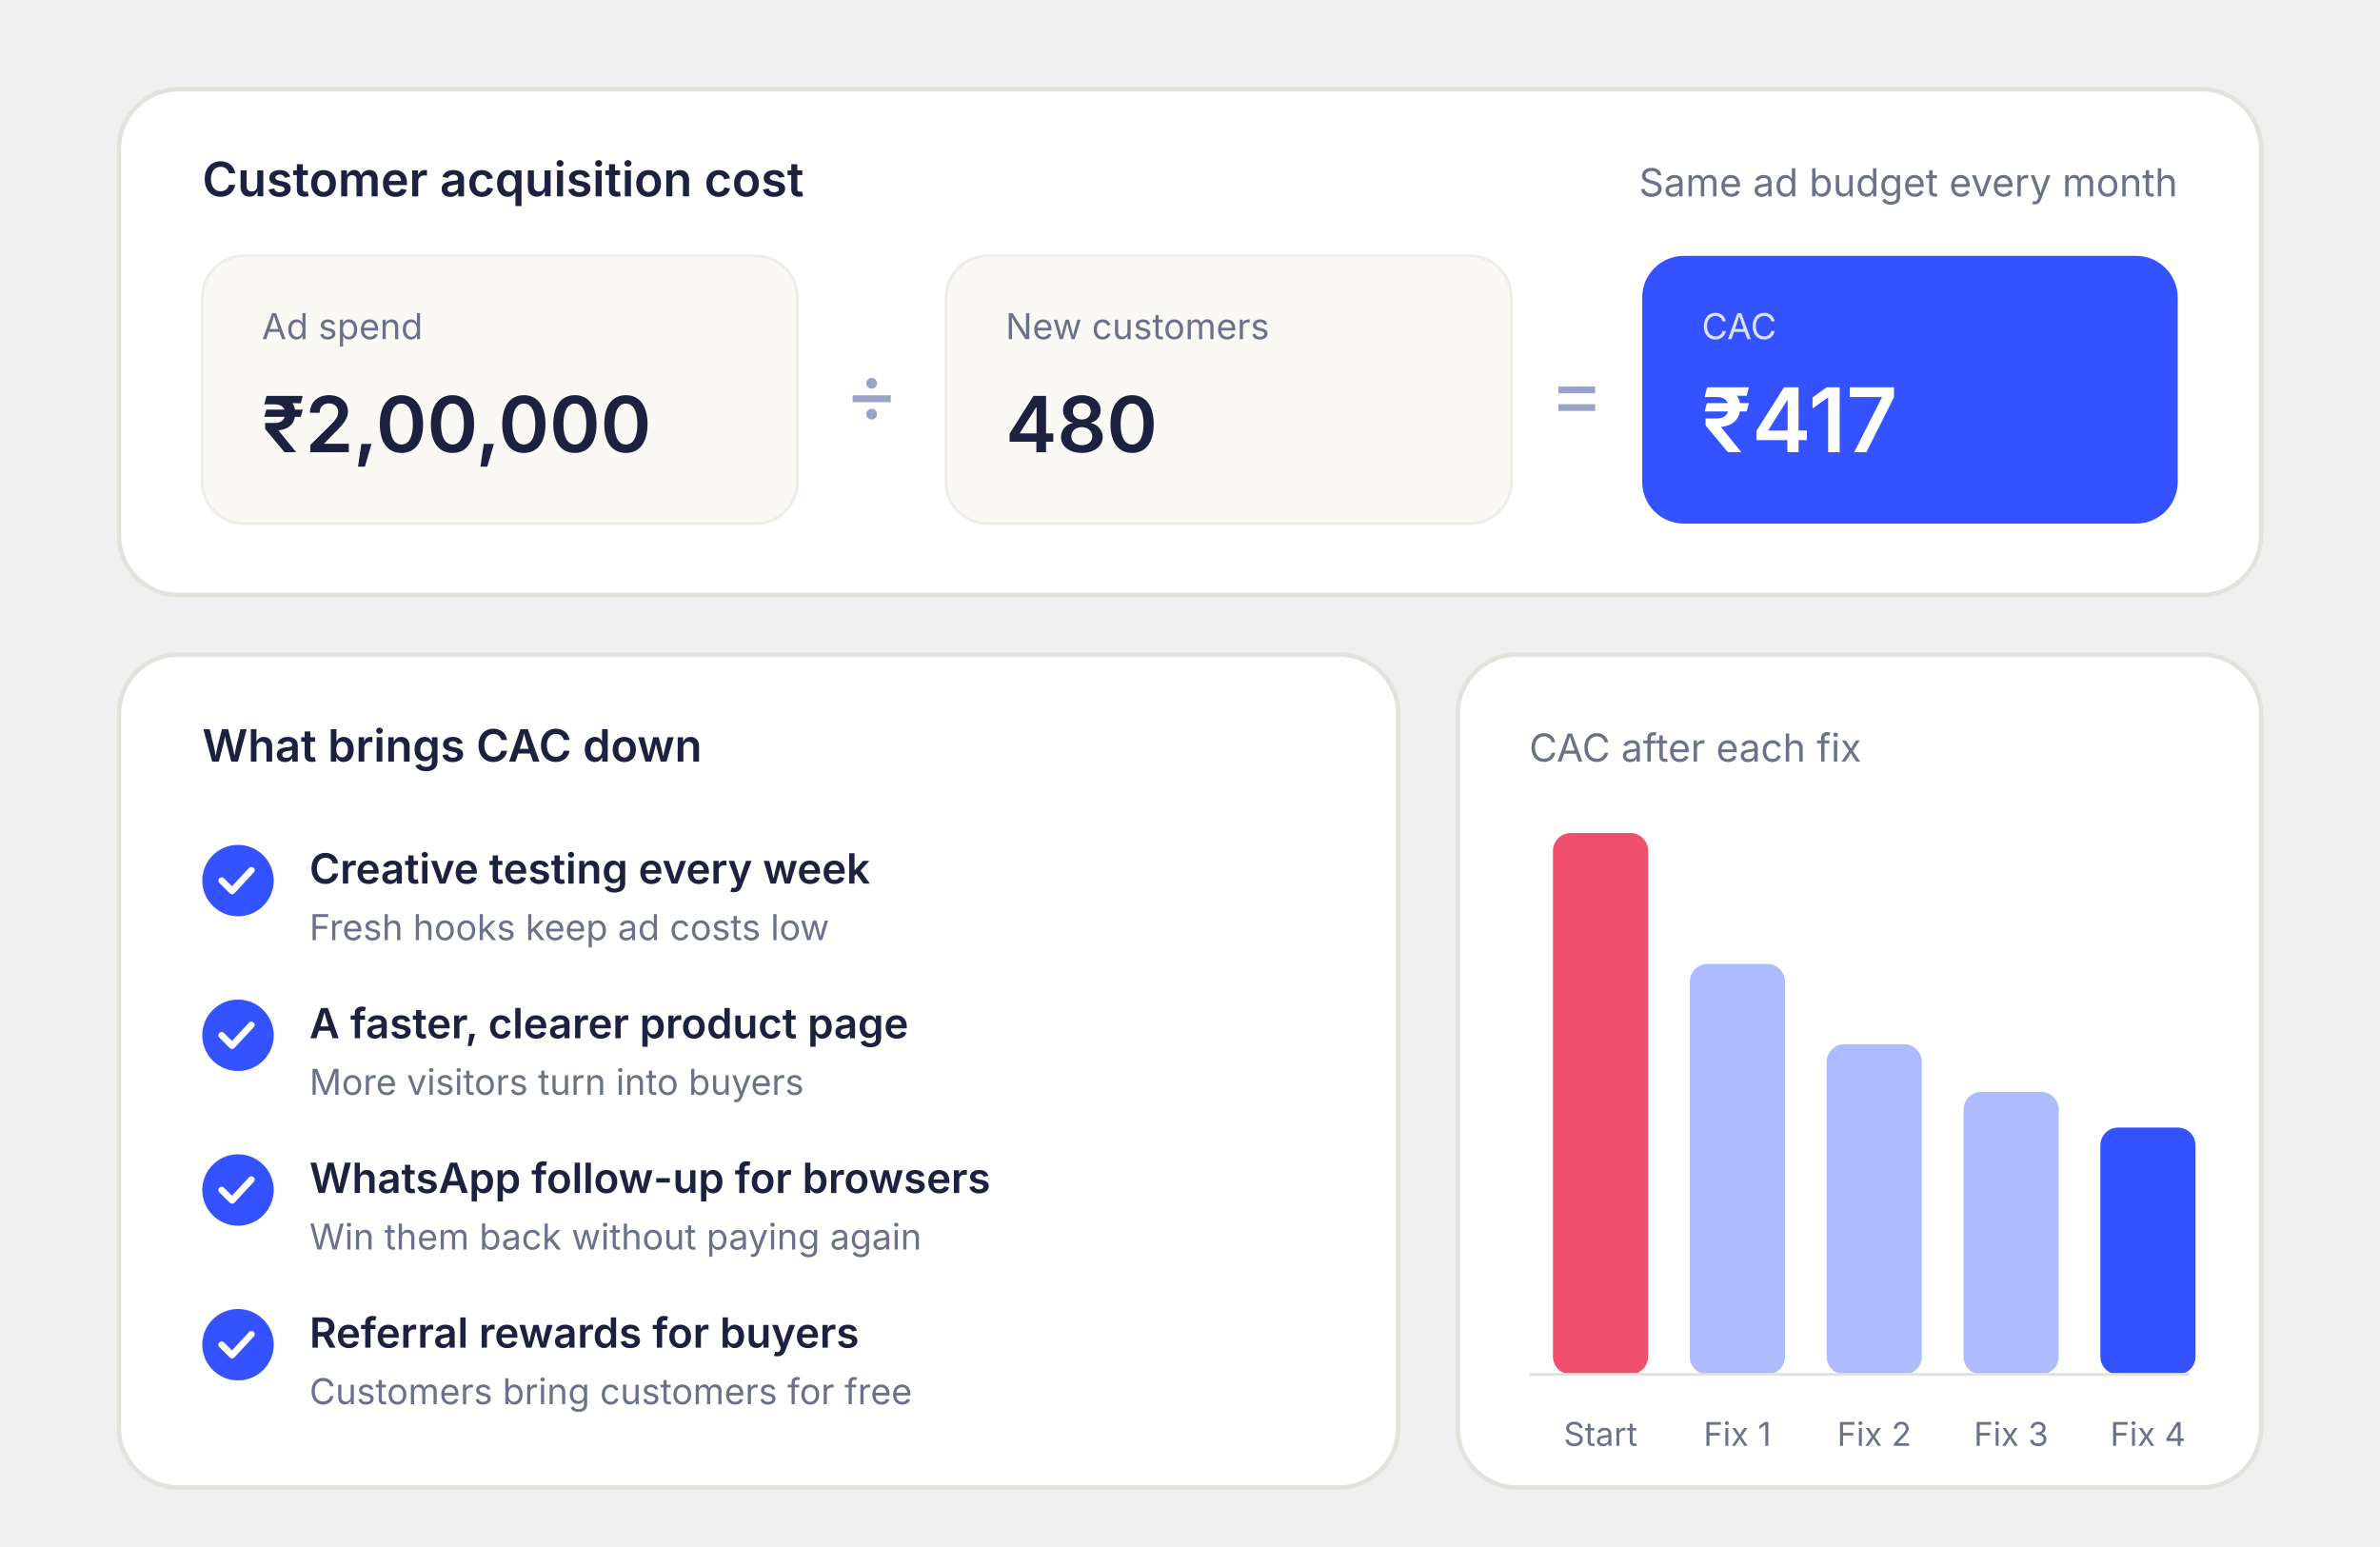
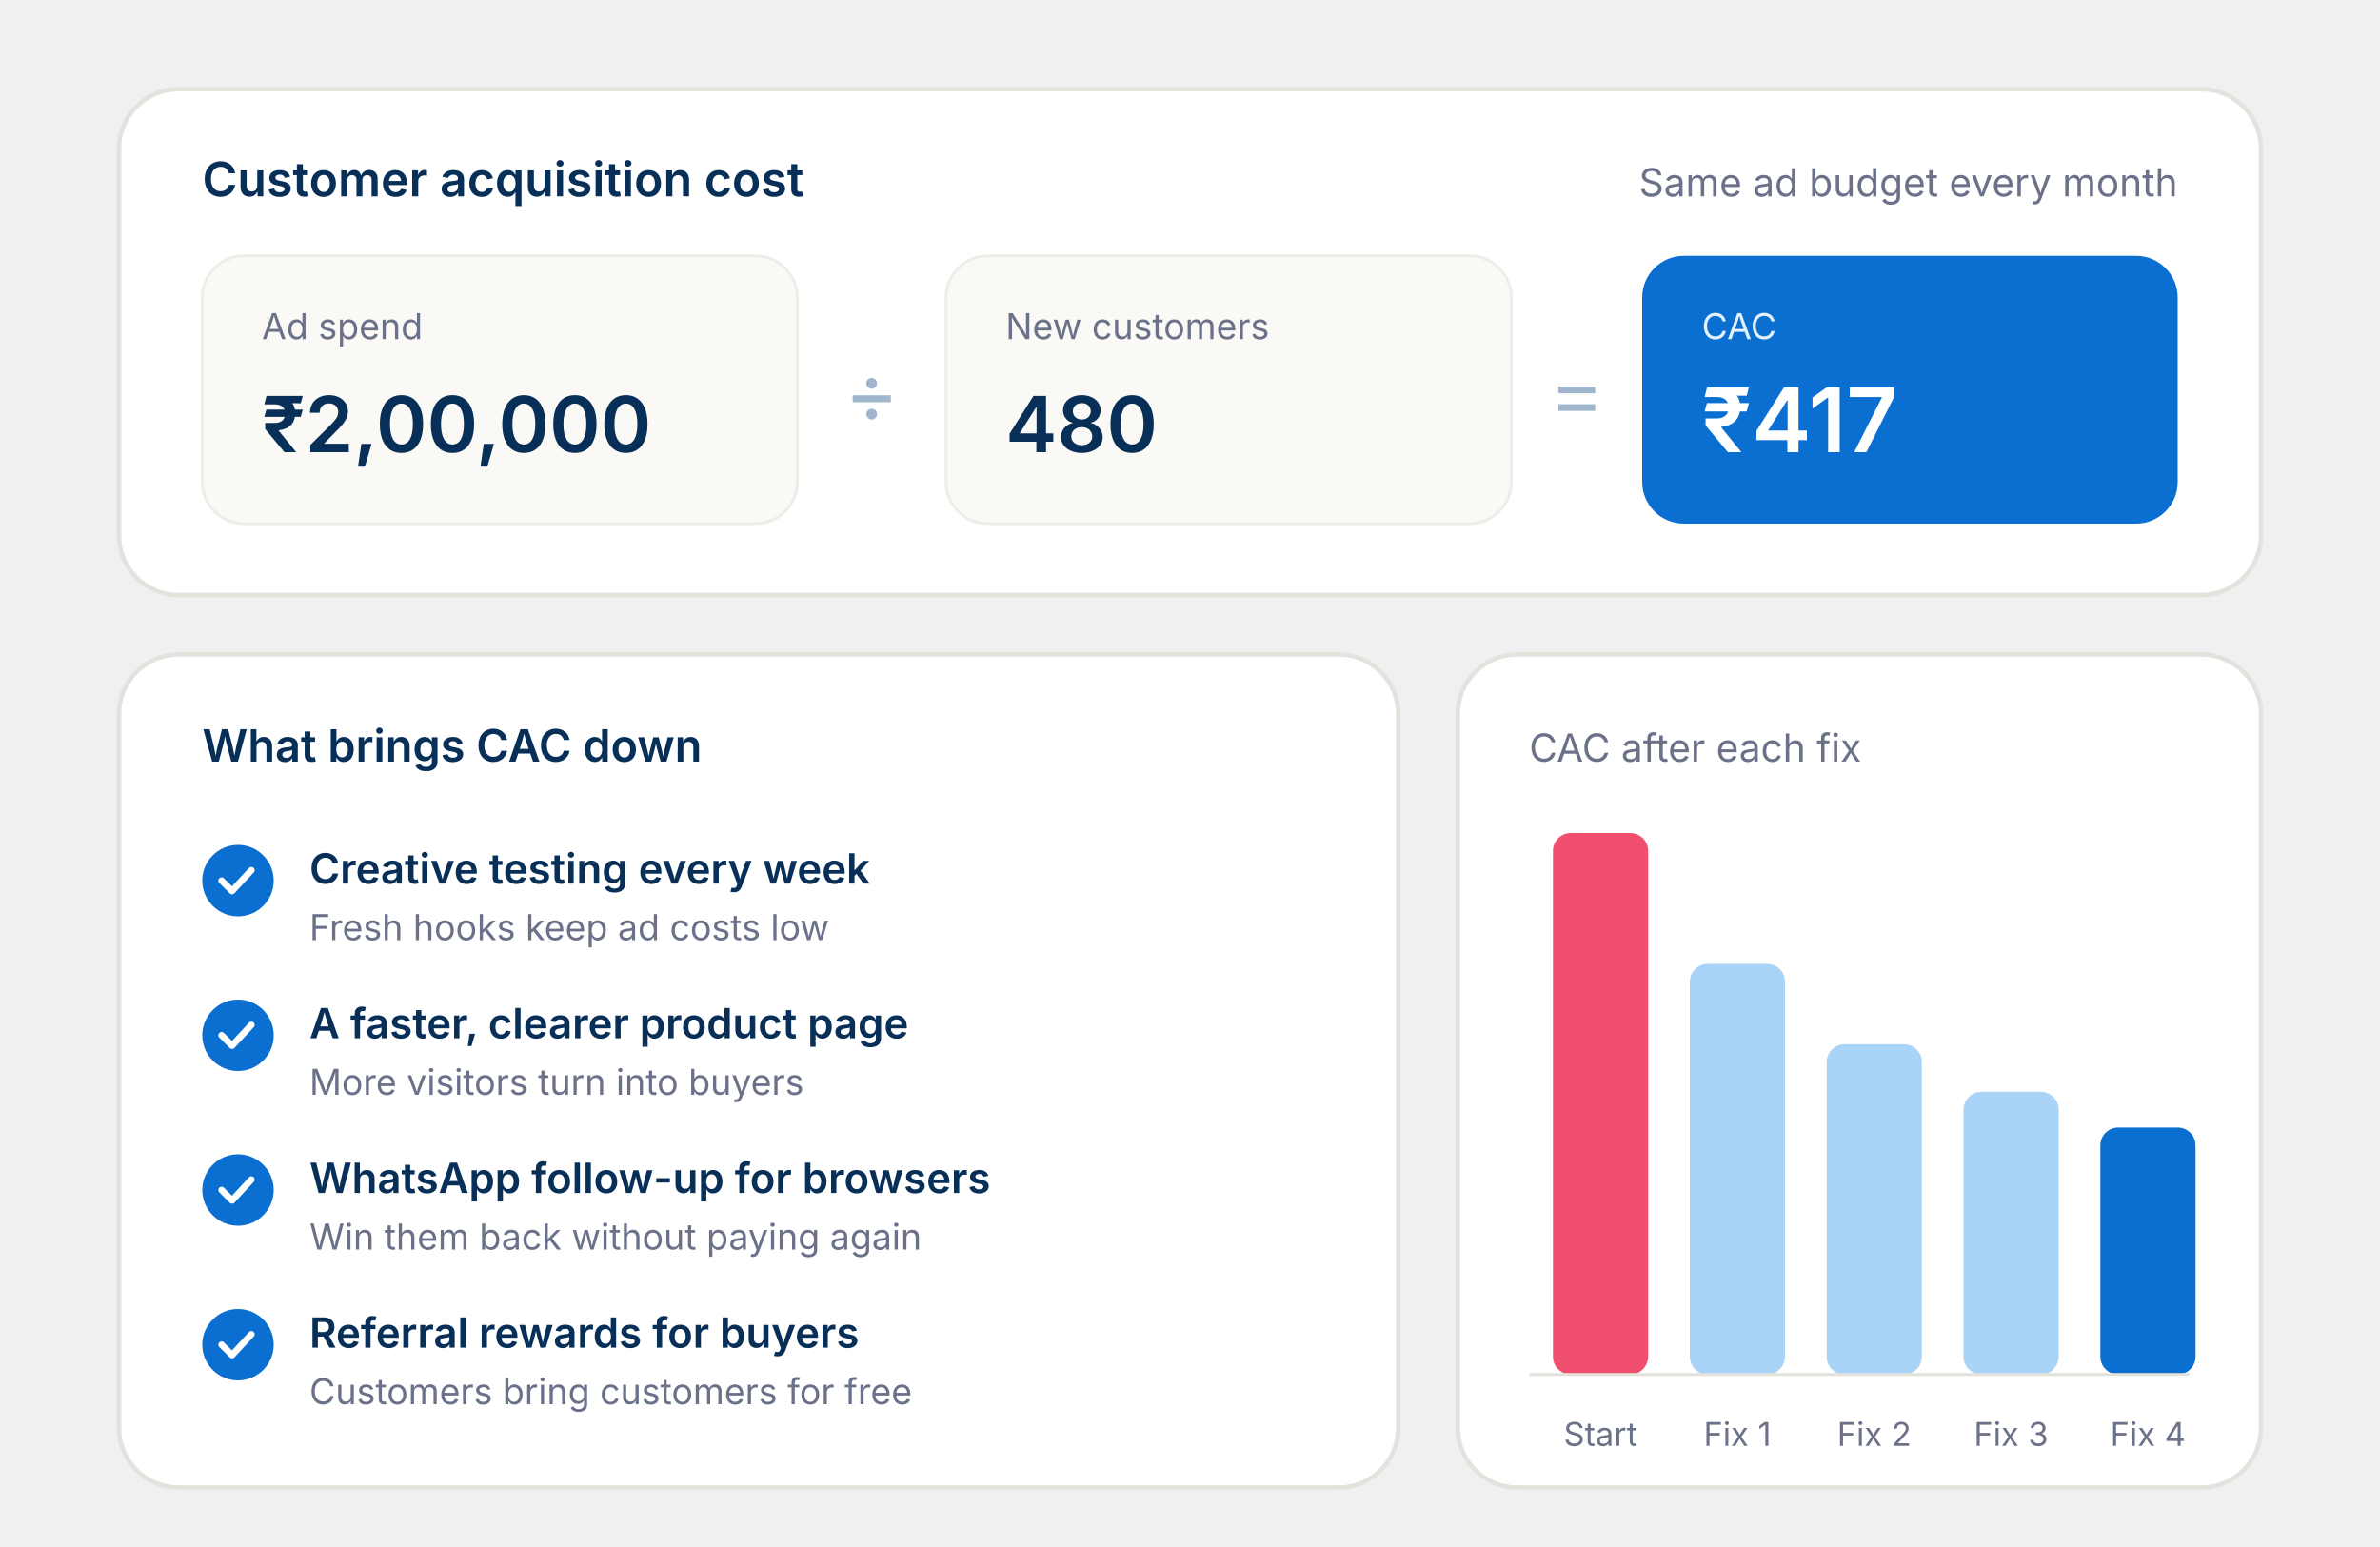
<svg xmlns="http://www.w3.org/2000/svg" viewBox="0 0 800 520" role="img" aria-labelledby="t d">
  <style>
.f{font-family:"DM Sans","Inter",system-ui,-apple-system,"Segoe UI",sans-serif}
.nc0{animation:nc0 13s steps(1,end) infinite}@keyframes nc0{0%{opacity:1}16%{opacity:0}95%{opacity:1}}
.nc1{animation:nc1 13s steps(1,end) infinite}@keyframes nc1{0%{opacity:0}16%{opacity:1}32%{opacity:0}}
.nc2{animation:nc2 13s steps(1,end) infinite}@keyframes nc2{0%{opacity:0}32%{opacity:1}48%{opacity:0}}
.nc3{animation:nc3 13s steps(1,end) infinite}@keyframes nc3{0%{opacity:0}48%{opacity:1}64%{opacity:0}}
.nc4{animation:nc4 13s steps(1,end) infinite}@keyframes nc4{0%{opacity:0}64%{opacity:1}95%{opacity:0}}
.cc0{animation:cc0 13s steps(1,end) infinite}@keyframes cc0{0%{opacity:1}16%{opacity:0}95%{opacity:1}}
.cc1{animation:cc1 13s steps(1,end) infinite}@keyframes cc1{0%{opacity:0}16%{opacity:1}32%{opacity:0}}
.cc2{animation:cc2 13s steps(1,end) infinite}@keyframes cc2{0%{opacity:0}32%{opacity:1}48%{opacity:0}}
.cc3{animation:cc3 13s steps(1,end) infinite}@keyframes cc3{0%{opacity:0}48%{opacity:1}64%{opacity:0}}
.cc4{animation:cc4 13s steps(1,end) infinite}@keyframes cc4{0%{opacity:0}64%{opacity:1}95%{opacity:0}}
.lv0{animation:lv0 13s ease-out infinite}@keyframes lv0{0%,15%{opacity:.3}17%,94%{opacity:1}97%,100%{opacity:.3}}
.k0{transform-box:fill-box;transform-origin:center;animation:k0 13s ease-out infinite}@keyframes k0{0%,15%{opacity:0;transform:scale(.4)}17%{opacity:1;transform:scale(1.2)}19%,94%{opacity:1;transform:scale(1)}97%,100%{opacity:0}}
.lv1{animation:lv1 13s ease-out infinite}@keyframes lv1{0%,31%{opacity:.3}33%,94%{opacity:1}97%,100%{opacity:.3}}
.k1{transform-box:fill-box;transform-origin:center;animation:k1 13s ease-out infinite}@keyframes k1{0%,31%{opacity:0;transform:scale(.4)}33%{opacity:1;transform:scale(1.2)}35%,94%{opacity:1;transform:scale(1)}97%,100%{opacity:0}}
.lv2{animation:lv2 13s ease-out infinite}@keyframes lv2{0%,47%{opacity:.3}49%,94%{opacity:1}97%,100%{opacity:.3}}
.k2{transform-box:fill-box;transform-origin:center;animation:k2 13s ease-out infinite}@keyframes k2{0%,47%{opacity:0;transform:scale(.4)}49%{opacity:1;transform:scale(1.2)}51%,94%{opacity:1;transform:scale(1)}97%,100%{opacity:0}}
.lv3{animation:lv3 13s ease-out infinite}@keyframes lv3{0%,63%{opacity:.3}65%,94%{opacity:1}97%,100%{opacity:.3}}
.k3{transform-box:fill-box;transform-origin:center;animation:k3 13s ease-out infinite}@keyframes k3{0%,63%{opacity:0;transform:scale(.4)}65%{opacity:1;transform:scale(1.2)}67%,94%{opacity:1;transform:scale(1)}97%,100%{opacity:0}}
.cb0{transform-box:fill-box;transform-origin:50% 100%;animation:cb0 13s cubic-bezier(.3,1.3,.5,1) infinite}@keyframes cb0{0%,1%{transform:scaleY(0)}6%,94%{transform:scaleY(1)}97%,100%{transform:scaleY(0)}}
.cb1{transform-box:fill-box;transform-origin:50% 100%;animation:cb1 13s cubic-bezier(.3,1.3,.5,1) infinite}@keyframes cb1{0%,15%{transform:scaleY(0)}20%,94%{transform:scaleY(1)}97%,100%{transform:scaleY(0)}}
.cb2{transform-box:fill-box;transform-origin:50% 100%;animation:cb2 13s cubic-bezier(.3,1.3,.5,1) infinite}@keyframes cb2{0%,31%{transform:scaleY(0)}36%,94%{transform:scaleY(1)}97%,100%{transform:scaleY(0)}}
.cb3{transform-box:fill-box;transform-origin:50% 100%;animation:cb3 13s cubic-bezier(.3,1.3,.5,1) infinite}@keyframes cb3{0%,47%{transform:scaleY(0)}52%,94%{transform:scaleY(1)}97%,100%{transform:scaleY(0)}}
.cb4{transform-box:fill-box;transform-origin:50% 100%;animation:cb4 13s cubic-bezier(.3,1.3,.5,1) infinite}@keyframes cb4{0%,63%{transform:scaleY(0)}68%,94%{transform:scaleY(1)}97%,100%{transform:scaleY(0)}}
@media (prefers-reduced-motion:reduce){*{animation:none!important}}
</style>
  <rect x="40" y="30" width="720" height="170" rx="20" fill="#FFFFFF" stroke="#E4E2DC" stroke-width="1.5" />
-   <text class="f" x="68" y="66" font-size="16" font-weight="600" fill="#1C2140">Customer acquisition cost</text>
+   <text class="f" x="68" y="66" font-size="16" font-weight="600" fill="#082f57">Customer acquisition cost</text>
  <text class="f" x="732" y="66" font-size="13" fill="#6B7189" text-anchor="end">Same ad budget every month</text>
  <rect x="68" y="86" width="200" height="90" rx="14" fill="#FAF9F6" stroke="#EFEDE7" />
  <text class="f" x="88" y="114" font-size="12" fill="#6B7189">Ad spend</text>
-   <text class="f" x="88" y="152" font-size="26" font-weight="600" fill="#1C2140">₹2,00,000</text>
-   <text class="f" x="293" y="142" font-size="28" fill="#9AA3C7" text-anchor="middle">÷</text>
+   <text class="f" x="88" y="152" font-size="26" font-weight="600" fill="#082f57">₹2,00,000</text>
+   <text class="f" x="293" y="142" font-size="28" fill="#9fb6cc" text-anchor="middle">÷</text>
  <rect x="318" y="86" width="190" height="90" rx="14" fill="#FAF9F6" stroke="#EFEDE7" />
  <text class="f" x="338" y="114" font-size="12" fill="#6B7189">New customers</text>
-   <text class="f nc0" x="338" y="152" font-size="26" font-weight="600" fill="#1C2140" opacity="0">220</text>
-   <text class="f nc1" x="338" y="152" font-size="26" font-weight="600" fill="#1C2140" opacity="0">290</text>
-   <text class="f nc2" x="338" y="152" font-size="26" font-weight="600" fill="#1C2140" opacity="0">360</text>
-   <text class="f nc3" x="338" y="152" font-size="26" font-weight="600" fill="#1C2140" opacity="0">420</text>
-   <text class="f nc4" x="338" y="152" font-size="26" font-weight="600" fill="#1C2140" opacity="1">480</text>
-   <text class="f" x="530" y="142" font-size="28" fill="#9AA3C7" text-anchor="middle">=</text>
-   <rect x="552" y="86" width="180" height="90" rx="14" fill="#3452FF" />
-   <text class="f" x="572" y="114" font-size="12" fill="#DCE3FF">CAC</text>
+   <text class="f nc0" x="338" y="152" font-size="26" font-weight="600" fill="#082f57" opacity="0">220</text>
+   <text class="f nc1" x="338" y="152" font-size="26" font-weight="600" fill="#082f57" opacity="0">290</text>
+   <text class="f nc2" x="338" y="152" font-size="26" font-weight="600" fill="#082f57" opacity="0">360</text>
+   <text class="f nc3" x="338" y="152" font-size="26" font-weight="600" fill="#082f57" opacity="0">420</text>
+   <text class="f nc4" x="338" y="152" font-size="26" font-weight="600" fill="#082f57" opacity="1">480</text>
+   <text class="f" x="530" y="142" font-size="28" fill="#9fb6cc" text-anchor="middle">=</text>
+   <rect x="552" y="86" width="180" height="90" rx="14" fill="#0a6fd0" />
+   <text class="f" x="572" y="114" font-size="12" fill="#e3f1fd">CAC</text>
  <text class="f cc0" x="572" y="152" font-size="30" font-weight="600" fill="#FFFFFF" opacity="0">₹909</text>
  <text class="f cc1" x="572" y="152" font-size="30" font-weight="600" fill="#FFFFFF" opacity="0">₹690</text>
  <text class="f cc2" x="572" y="152" font-size="30" font-weight="600" fill="#FFFFFF" opacity="0">₹556</text>
  <text class="f cc3" x="572" y="152" font-size="30" font-weight="600" fill="#FFFFFF" opacity="0">₹476</text>
  <text class="f cc4" x="572" y="152" font-size="30" font-weight="600" fill="#FFFFFF" opacity="1">₹417</text>
  <rect x="40" y="220" width="430" height="280" rx="20" fill="#FFFFFF" stroke="#E4E2DC" stroke-width="1.5" />
-   <text class="f" x="68" y="256" font-size="15" font-weight="600" fill="#1C2140">What brings CAC down</text>
+   <text class="f" x="68" y="256" font-size="15" font-weight="600" fill="#082f57">What brings CAC down</text>
  <g class="lv0">
    <circle cx="80" cy="296" r="12" fill="#EFEDE7" />
-     <text class="f" x="104" y="297" font-size="14" font-weight="600" fill="#1C2140">Creative testing every week</text>
+     <text class="f" x="104" y="297" font-size="14" font-weight="600" fill="#082f57">Creative testing every week</text>
    <text class="f" x="104" y="316" font-size="12" fill="#6B7189">Fresh hooks keep ad costs low</text>
  </g>
  <g class="k0">
-     <circle cx="80" cy="296" r="12" fill="#3452FF" />
+     <circle cx="80" cy="296" r="12" fill="#0a6fd0" />
    <path d="M74.5 296l3.5 3.5 6.5-7" fill="none" stroke="#FFFFFF" stroke-width="2.2" stroke-linecap="round" stroke-linejoin="round" />
  </g>
  <g class="lv1">
    <circle cx="80" cy="348" r="12" fill="#EFEDE7" />
-     <text class="f" x="104" y="349" font-size="14" font-weight="600" fill="#1C2140">A faster, clearer product page</text>
+     <text class="f" x="104" y="349" font-size="14" font-weight="600" fill="#082f57">A faster, clearer product page</text>
    <text class="f" x="104" y="368" font-size="12" fill="#6B7189">More visitors turn into buyers</text>
  </g>
  <g class="k1">
-     <circle cx="80" cy="348" r="12" fill="#3452FF" />
+     <circle cx="80" cy="348" r="12" fill="#0a6fd0" />
    <path d="M74.5 348l3.5 3.5 6.5-7" fill="none" stroke="#FFFFFF" stroke-width="2.2" stroke-linecap="round" stroke-linejoin="round" />
  </g>
  <g class="lv2">
    <circle cx="80" cy="400" r="12" fill="#EFEDE7" />
-     <text class="f" x="104" y="401" font-size="14" font-weight="600" fill="#1C2140">WhatsApp follow-up for browsers</text>
+     <text class="f" x="104" y="401" font-size="14" font-weight="600" fill="#082f57">WhatsApp follow-up for browsers</text>
    <text class="f" x="104" y="420" font-size="12" fill="#6B7189">Win them back without paying again</text>
  </g>
  <g class="k2">
-     <circle cx="80" cy="400" r="12" fill="#3452FF" />
+     <circle cx="80" cy="400" r="12" fill="#0a6fd0" />
    <path d="M74.5 400l3.5 3.5 6.5-7" fill="none" stroke="#FFFFFF" stroke-width="2.2" stroke-linecap="round" stroke-linejoin="round" />
  </g>
  <g class="lv3">
    <circle cx="80" cy="452" r="12" fill="#EFEDE7" />
-     <text class="f" x="104" y="453" font-size="14" font-weight="600" fill="#1C2140">Referral rewards for buyers</text>
+     <text class="f" x="104" y="453" font-size="14" font-weight="600" fill="#082f57">Referral rewards for buyers</text>
    <text class="f" x="104" y="472" font-size="12" fill="#6B7189">Customers bring customers for free</text>
  </g>
  <g class="k3">
-     <circle cx="80" cy="452" r="12" fill="#3452FF" />
+     <circle cx="80" cy="452" r="12" fill="#0a6fd0" />
    <path d="M74.5 452l3.5 3.5 6.5-7" fill="none" stroke="#FFFFFF" stroke-width="2.2" stroke-linecap="round" stroke-linejoin="round" />
  </g>
  <rect x="490" y="220" width="270" height="280" rx="20" fill="#FFFFFF" stroke="#E4E2DC" stroke-width="1.5" />
  <text class="f" x="514" y="256" font-size="13" fill="#6B7189">CAC after each fix</text>
  <rect class="cb0" x="522" y="280" width="32" height="182" rx="6" fill="#F0506E" />
  <text class="f" x="538" y="486" font-size="11" fill="#6B7189" text-anchor="middle">Start</text>
-   <rect class="cb1" x="568" y="324" width="32" height="138" rx="6" fill="#AEBBFF" />
+   <rect class="cb1" x="568" y="324" width="32" height="138" rx="6" fill="#a9d3f7" />
  <text class="f" x="584" y="486" font-size="11" fill="#6B7189" text-anchor="middle">Fix 1</text>
-   <rect class="cb2" x="614" y="351" width="32" height="111" rx="6" fill="#AEBBFF" />
+   <rect class="cb2" x="614" y="351" width="32" height="111" rx="6" fill="#a9d3f7" />
  <text class="f" x="630" y="486" font-size="11" fill="#6B7189" text-anchor="middle">Fix 2</text>
-   <rect class="cb3" x="660" y="367" width="32" height="95" rx="6" fill="#AEBBFF" />
+   <rect class="cb3" x="660" y="367" width="32" height="95" rx="6" fill="#a9d3f7" />
  <text class="f" x="676" y="486" font-size="11" fill="#6B7189" text-anchor="middle">Fix 3</text>
-   <rect class="cb4" x="706" y="379" width="32" height="83" rx="6" fill="#3452FF" />
+   <rect class="cb4" x="706" y="379" width="32" height="83" rx="6" fill="#0a6fd0" />
  <text class="f" x="722" y="486" font-size="11" fill="#6B7189" text-anchor="middle">Fix 4</text>
  <line x1="514" y1="462" x2="736" y2="462" stroke="#E4E2DC" />
</svg>
